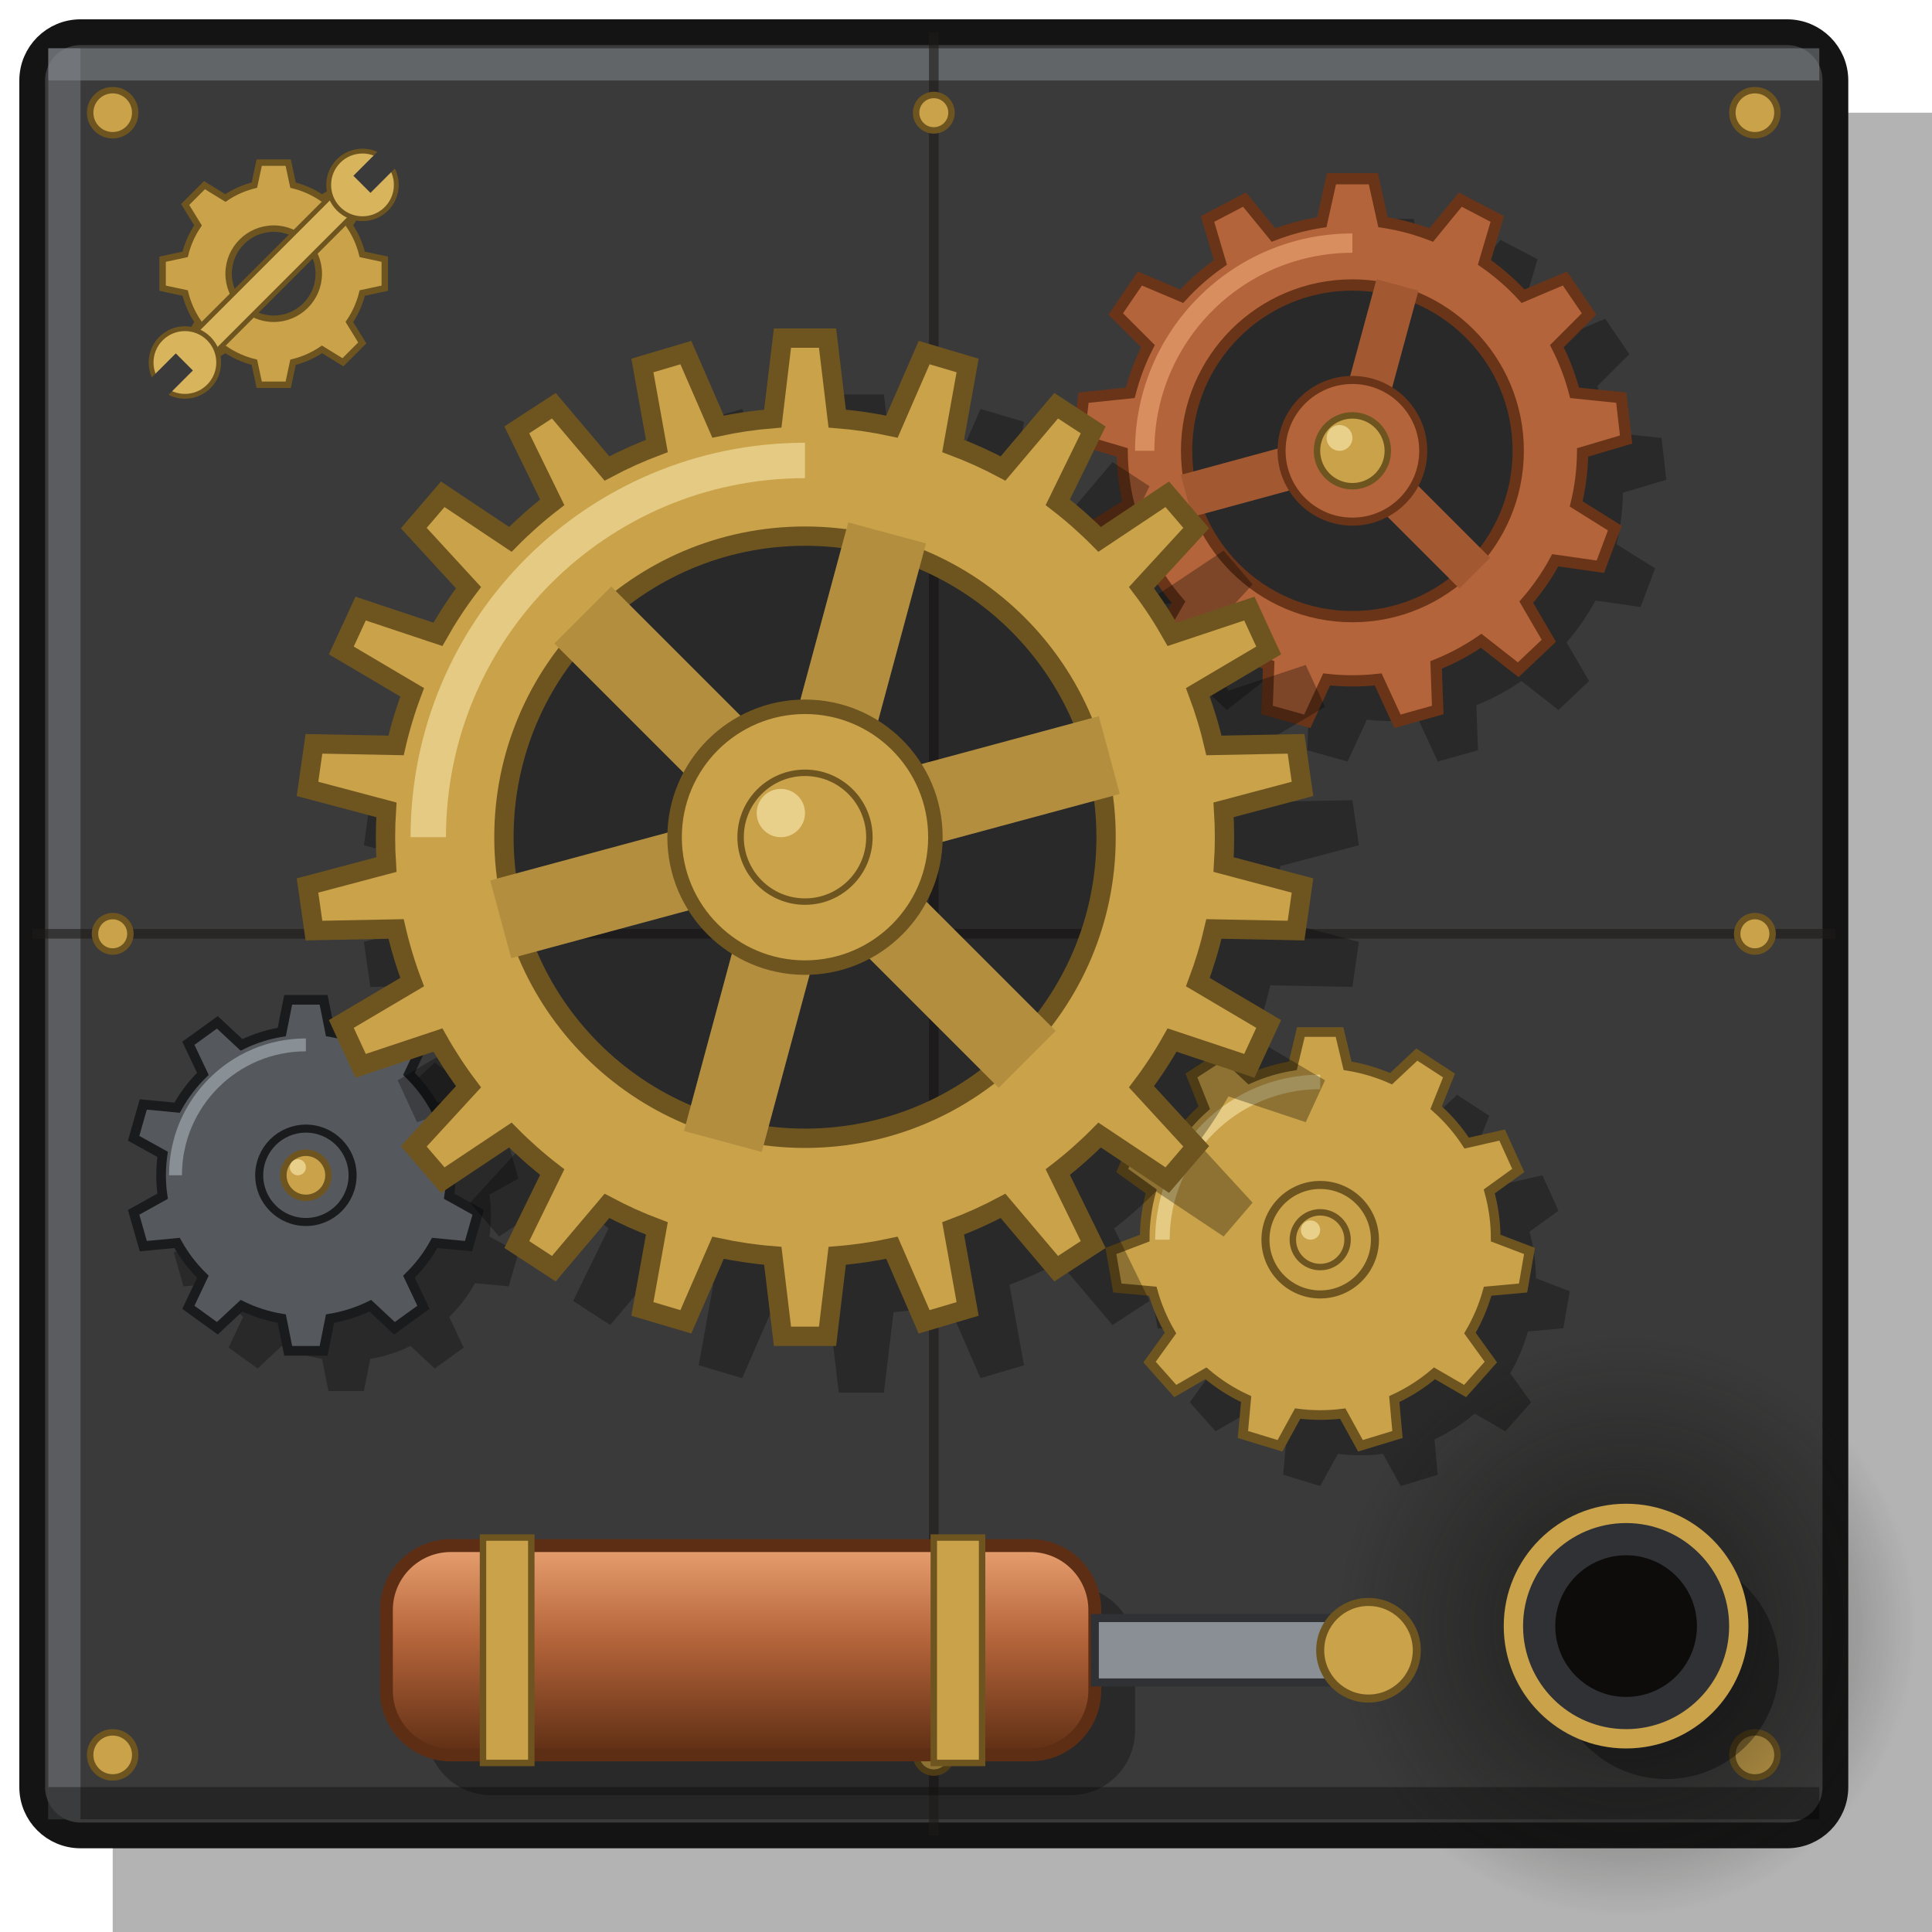
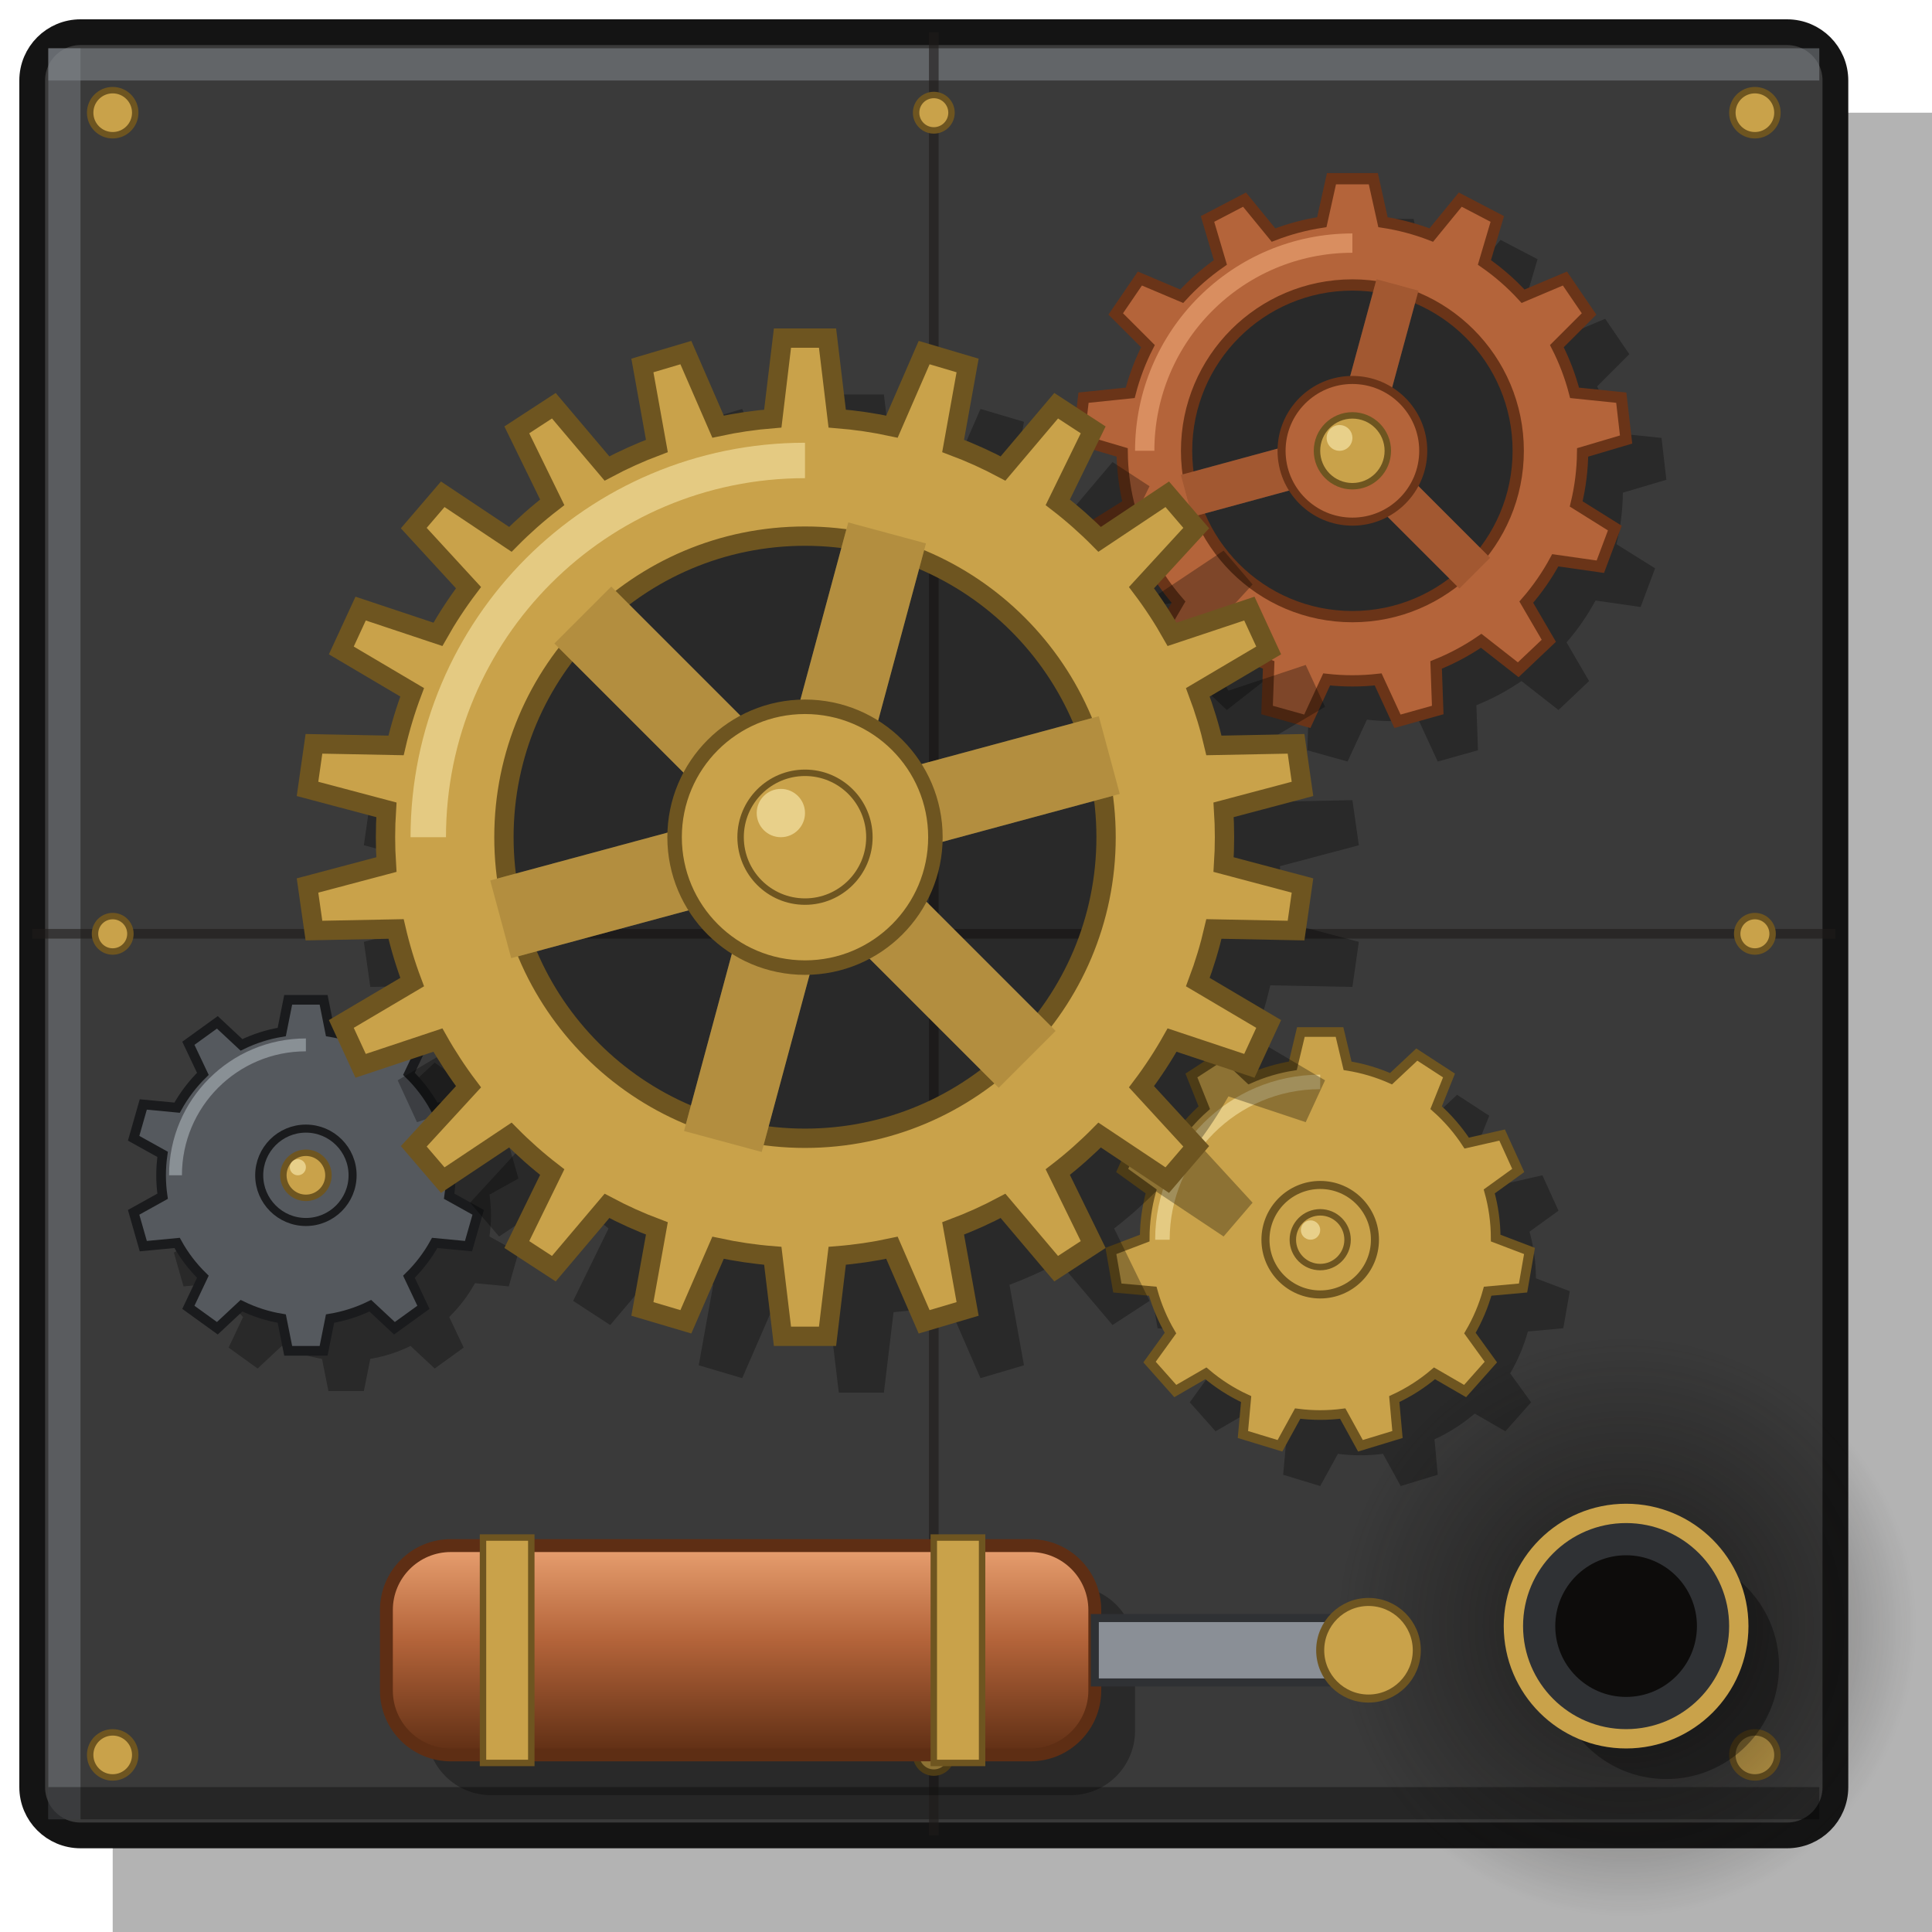
<svg xmlns="http://www.w3.org/2000/svg" width="100%" height="100%" viewBox="0 0 120 120" preserveAspectRatio="none">
  <defs>
    <radialGradient id="gearContraptionSoot" cx="0.5" cy="0.5" r="0.5">
      <stop offset="0" stop-color="#121110" stop-opacity="0.7" />
      <stop offset="1" stop-color="#121110" stop-opacity="0" />
    </radialGradient>
    <linearGradient id="gearContraptionCylinder" x1="0" y1="0" x2="0" y2="1">
      <stop offset="0" stop-color="#e8a070" />
      <stop offset="0.45" stop-color="#b4643a" />
      <stop offset="1" stop-color="#5e2e14" />
    </linearGradient>
  </defs>
  <rect x="7" y="7" width="113" height="113" fill="#000000" opacity="0.3" />
  <rect x="2" y="2" width="112" height="112" rx="3" fill="#3a3a3a" stroke="#141414" stroke-width="1.6" />
  <rect x="3" y="3" width="110" height="2" fill="#8a8f96" opacity="0.5" />
  <rect x="3" y="3" width="2" height="110" fill="#8a8f96" opacity="0.4" />
  <rect x="3" y="111" width="110" height="2" fill="#000000" opacity="0.35" />
  <g stroke="#1e1b19" stroke-width="0.6" opacity="0.6">
    <line x1="2" y1="58" x2="114" y2="58" />
    <line x1="58" y1="2" x2="58" y2="114" />
  </g>
  <g fill="#c9a24a" stroke="#6e5520" stroke-width="0.4">
    <circle cx="7" cy="7" r="1.4" />
    <circle cx="109" cy="7" r="1.4" />
    <circle cx="7" cy="109" r="1.4" />
    <circle cx="109" cy="109" r="1.4" />
    <circle cx="58" cy="7" r="1.1" />
    <circle cx="7" cy="58" r="1.1" />
    <circle cx="109" cy="58" r="1.1" />
    <circle cx="58" cy="109" r="1.1" />
-   </g>
-   <path d="M15.8,11.5 L16.1,10.1 L17.9,10.1 L18.2,11.5 A5.6,5.6 0 0,1 20,12.3 L20,12.3 L21.3,11.5 L22.5,12.7 L21.7,14 A5.6,5.6 0 0,1 22.5,15.8 L22.5,15.8 L23.9,16.1 L23.9,17.9 L22.5,18.2 A5.6,5.6 0 0,1 21.7,20 L21.7,20 L22.5,21.3 L21.3,22.5 L20,21.7 A5.6,5.6 0 0,1 18.2,22.5 L18.2,22.5 L17.9,23.9 L16.1,23.9 L15.8,22.5 A5.6,5.6 0 0,1 14,21.7 L14,21.7 L12.7,22.5 L11.5,21.3 L12.3,20 A5.6,5.6 0 0,1 11.5,18.2 L11.5,18.2 L10.1,17.9 L10.1,16.1 L11.5,15.8 A5.6,5.6 0 0,1 12.3,14 L12.3,14 L11.5,12.7 L12.7,11.5 L14,12.3 A5.6,5.6 0 0,1 15.8,11.5 Z M19.8,17 A2.8,2.8 0 1,0 14.2,17 A2.8,2.8 0 1,0 19.8,17 Z" fill="#c9a24a" fill-rule="evenodd" stroke="#6e5520" stroke-width="0.4" />
-   <g transform="rotate(-45 17 17)">
-     <rect x="9.6" y="16.1" width="14.7" height="1.8" fill="#d8b45c" stroke="#6e5520" stroke-width="0.3" />
-     <circle cx="9.2" cy="17" r="2.1" fill="#d8b45c" stroke="#6e5520" stroke-width="0.3" />
-     <rect x="6.8" y="16.2" width="2.4" height="1.5" fill="#3a3a3a" />
-     <circle cx="24.8" cy="17" r="2.1" fill="#d8b45c" stroke="#6e5520" stroke-width="0.3" />
-     <rect x="24.8" y="16.2" width="2.4" height="1.5" fill="#3a3a3a" />
  </g>
  <circle cx="101" cy="101" r="18" fill="url(#gearContraptionSoot)" />
  <circle cx="101" cy="101" r="7" fill="#000000" opacity="0.35" transform="translate(2.5 2.5)" />
  <circle cx="101" cy="101" r="7" fill="#2f3134" stroke="#141414" stroke-width="1" />
  <circle cx="101" cy="101" r="4.4" fill="#0d0c0b" />
  <circle cx="101" cy="101" r="7" fill="none" stroke="#c9a24a" stroke-width="1.2" />
  <rect x="24" y="96" width="44" height="13" rx="4" fill="#000000" opacity="0.3" transform="translate(2.5 2.5)" />
  <rect x="24" y="96" width="44" height="13" rx="4" fill="url(#gearContraptionCylinder)" stroke="#5e2e14" stroke-width="0.8" />
  <g fill="#c9a24a" stroke="#6e5520" stroke-width="0.4">
    <rect x="30" y="95.5" width="3" height="14" />
    <rect x="58" y="95.5" width="3" height="14" />
  </g>
  <rect x="68" y="100.5" width="16" height="4" fill="#8a8f96" stroke="#2f3134" stroke-width="0.5" />
  <circle cx="85" cy="102.5" r="3" fill="#c9a24a" stroke="#6e5520" stroke-width="0.5" />
  <path d="M17.5,64.1 L17.9,62.1 L20.1,62.1 L20.5,64.1 A9,9 0 0,1 23,64.9 L23,64.9 L24.5,63.5 L26.3,64.8 L25.4,66.7 A9,9 0 0,1 27,68.8 L27,68.8 L29.1,68.6 L29.7,70.7 L27.9,71.7 A9,9 0 0,1 27.9,74.3 L27.9,74.3 L29.7,75.3 L29.1,77.4 L27,77.2 A9,9 0 0,1 25.4,79.3 L25.4,79.3 L26.3,81.2 L24.5,82.5 L23,81.1 A9,9 0 0,1 20.5,81.9 L20.5,81.9 L20.1,83.9 L17.9,83.9 L17.5,81.9 A9,9 0 0,1 15,81.1 L15,81.1 L13.5,82.5 L11.7,81.2 L12.6,79.3 A9,9 0 0,1 11,77.2 L11,77.2 L8.9,77.4 L8.3,75.3 L10.1,74.3 A9,9 0 0,1 10.1,71.7 L10.1,71.7 L8.3,70.7 L8.9,68.6 L11,68.8 A9,9 0 0,1 12.6,66.7 L12.6,66.7 L11.7,64.8 L13.5,63.5 L15,64.9 A9,9 0 0,1 17.5,64.1 Z" fill="#000000" opacity="0.3" transform="translate(2.5 2.5)" />
  <path d="M17.5,64.1 L17.9,62.1 L20.1,62.1 L20.5,64.1 A9,9 0 0,1 23,64.9 L23,64.9 L24.5,63.5 L26.3,64.8 L25.4,66.7 A9,9 0 0,1 27,68.8 L27,68.8 L29.1,68.6 L29.7,70.7 L27.9,71.7 A9,9 0 0,1 27.9,74.3 L27.9,74.3 L29.7,75.3 L29.1,77.4 L27,77.2 A9,9 0 0,1 25.4,79.3 L25.4,79.3 L26.3,81.2 L24.5,82.5 L23,81.1 A9,9 0 0,1 20.5,81.9 L20.5,81.9 L20.1,83.9 L17.9,83.9 L17.5,81.9 A9,9 0 0,1 15,81.1 L15,81.1 L13.5,82.5 L11.7,81.2 L12.6,79.3 A9,9 0 0,1 11,77.2 L11,77.2 L8.9,77.4 L8.3,75.3 L10.1,74.3 A9,9 0 0,1 10.1,71.7 L10.1,71.7 L8.3,70.7 L8.9,68.6 L11,68.8 A9,9 0 0,1 12.6,66.7 L12.6,66.7 L11.7,64.8 L13.5,63.5 L15,64.9 A9,9 0 0,1 17.5,64.1 Z" fill="#55595e" fill-rule="evenodd" stroke="#1a1b1d" stroke-width="0.6" />
  <path d="M10.9,73 A8.1,8.1 0 0,1 19,64.9" fill="none" stroke="#a0a6ad" stroke-width="0.8" opacity="0.7" />
  <circle cx="19" cy="73" r="2.9" fill="#55595e" stroke="#1a1b1d" stroke-width="0.5" />
  <circle cx="19" cy="73" r="1.4" fill="#c9a24a" stroke="#6e5520" stroke-width="0.4" />
  <circle cx="18.5" cy="72.5" r="0.5" fill="#f0dc9a" opacity="0.8" />
  <path d="M80.3,66.2 L80.8,64.1 L83.2,64.1 L83.7,66.2 A10.9,10.9 0 0,1 86.4,67 L86.4,67 L88,65.5 L90,66.8 L89.2,68.8 A10.9,10.9 0 0,1 91.1,71 L91.1,71 L93.3,70.5 L94.3,72.7 L92.5,74 A10.9,10.9 0 0,1 92.9,76.9 L92.9,76.9 L95,77.7 L94.6,80 L92.4,80.2 A10.9,10.9 0 0,1 91.3,82.8 L91.3,82.8 L92.6,84.6 L91,86.4 L89.1,85.3 A10.9,10.9 0 0,1 86.6,86.9 L86.6,86.9 L86.8,89.1 L84.5,89.8 L83.4,87.8 A10.9,10.9 0 0,1 80.6,87.8 L80.6,87.8 L79.5,89.8 L77.2,89.1 L77.4,86.9 A10.9,10.9 0 0,1 74.9,85.3 L74.9,85.3 L73,86.4 L71.4,84.6 L72.7,82.8 A10.9,10.9 0 0,1 71.6,80.2 L71.6,80.2 L69.4,80 L69,77.7 L71.1,76.9 A10.9,10.9 0 0,1 71.5,74 L71.5,74 L69.7,72.7 L70.7,70.5 L72.9,71 A10.9,10.9 0 0,1 74.8,68.8 L74.8,68.8 L74,66.8 L76,65.5 L77.6,67 A10.9,10.9 0 0,1 80.3,66.2 Z" fill="#000000" opacity="0.3" transform="translate(2.5 2.5)" />
  <path d="M80.3,66.2 L80.8,64.1 L83.2,64.1 L83.7,66.2 A10.9,10.9 0 0,1 86.4,67 L86.4,67 L88,65.5 L90,66.8 L89.2,68.8 A10.9,10.9 0 0,1 91.1,71 L91.1,71 L93.3,70.5 L94.3,72.7 L92.5,74 A10.9,10.9 0 0,1 92.9,76.9 L92.9,76.9 L95,77.7 L94.6,80 L92.4,80.2 A10.9,10.9 0 0,1 91.3,82.8 L91.3,82.8 L92.6,84.6 L91,86.4 L89.1,85.3 A10.9,10.9 0 0,1 86.6,86.9 L86.6,86.9 L86.8,89.1 L84.5,89.8 L83.4,87.8 A10.9,10.9 0 0,1 80.6,87.8 L80.6,87.8 L79.5,89.8 L77.2,89.1 L77.4,86.9 A10.9,10.9 0 0,1 74.9,85.3 L74.9,85.3 L73,86.4 L71.4,84.6 L72.7,82.8 A10.9,10.9 0 0,1 71.6,80.2 L71.6,80.2 L69.4,80 L69,77.7 L71.1,76.9 A10.9,10.9 0 0,1 71.5,74 L71.5,74 L69.7,72.7 L70.7,70.5 L72.9,71 A10.9,10.9 0 0,1 74.8,68.8 L74.8,68.8 L74,66.8 L76,65.5 L77.6,67 A10.9,10.9 0 0,1 80.3,66.2 Z" fill="#c9a24a" fill-rule="evenodd" stroke="#6e5520" stroke-width="0.6" />
  <path d="M72.2,77 A9.8,9.8 0 0,1 82,67.2" fill="none" stroke="#f0dc9a" stroke-width="0.9" opacity="0.7" />
  <circle cx="82" cy="77" r="3.4" fill="#c9a24a" stroke="#6e5520" stroke-width="0.5" />
  <circle cx="82" cy="77" r="1.7" fill="#c9a24a" stroke="#6e5520" stroke-width="0.4" />
  <circle cx="81.4" cy="76.4" r="0.6" fill="#f0dc9a" opacity="0.8" />
  <path d="M82.1,13.8 L82.7,11.1 L85.3,11.1 L85.9,13.8 A14.3,14.3 0 0,1 88.9,14.6 L88.9,14.6 L90.7,12.4 L93,13.6 L92.2,16.3 A14.3,14.3 0 0,1 94.6,18.4 L94.6,18.4 L97.2,17.3 L98.7,19.5 L96.7,21.5 A14.3,14.3 0 0,1 97.8,24.4 L97.8,24.4 L100.7,24.7 L101,27.3 L98.3,28.1 A14.3,14.3 0 0,1 97.9,31.3 L97.9,31.3 L100.3,32.8 L99.4,35.2 L96.6,34.8 A14.3,14.3 0 0,1 94.8,37.4 L94.8,37.4 L96.2,39.8 L94.3,41.6 L92,39.8 A14.3,14.3 0 0,1 89.2,41.3 L89.2,41.3 L89.3,44.1 L86.8,44.8 L85.6,42.2 A14.3,14.3 0 0,1 82.4,42.2 L82.4,42.2 L81.2,44.8 L78.7,44.1 L78.8,41.3 A14.3,14.3 0 0,1 76,39.8 L76,39.8 L73.7,41.6 L71.8,39.8 L73.2,37.4 A14.3,14.3 0 0,1 71.4,34.8 L71.4,34.8 L68.6,35.2 L67.7,32.8 L70.1,31.3 A14.3,14.3 0 0,1 69.7,28.1 L69.7,28.1 L67,27.3 L67.3,24.7 L70.2,24.4 A14.3,14.3 0 0,1 71.3,21.5 L71.3,21.5 L69.3,19.5 L70.8,17.3 L73.4,18.4 A14.3,14.3 0 0,1 75.8,16.3 L75.8,16.3 L75,13.6 L77.3,12.4 L79.1,14.6 A14.3,14.3 0 0,1 82.1,13.8 Z" fill="#000000" opacity="0.3" transform="translate(2.5 2.5)" />
  <path d="M82.1,13.8 L82.7,11.1 L85.3,11.1 L85.9,13.8 A14.3,14.3 0 0,1 88.9,14.6 L88.9,14.6 L90.7,12.4 L93,13.6 L92.2,16.3 A14.3,14.3 0 0,1 94.6,18.4 L94.6,18.4 L97.2,17.3 L98.7,19.5 L96.7,21.5 A14.3,14.3 0 0,1 97.8,24.4 L97.8,24.4 L100.7,24.7 L101,27.3 L98.3,28.1 A14.3,14.3 0 0,1 97.9,31.3 L97.9,31.3 L100.3,32.8 L99.4,35.2 L96.6,34.8 A14.3,14.3 0 0,1 94.8,37.4 L94.8,37.4 L96.2,39.8 L94.3,41.6 L92,39.8 A14.3,14.3 0 0,1 89.2,41.3 L89.2,41.3 L89.3,44.1 L86.8,44.8 L85.6,42.2 A14.3,14.3 0 0,1 82.4,42.2 L82.4,42.2 L81.2,44.8 L78.7,44.1 L78.8,41.3 A14.3,14.3 0 0,1 76,39.8 L76,39.8 L73.7,41.6 L71.8,39.8 L73.2,37.4 A14.3,14.3 0 0,1 71.4,34.8 L71.4,34.8 L68.6,35.2 L67.7,32.8 L70.1,31.3 A14.3,14.3 0 0,1 69.7,28.1 L69.7,28.1 L67,27.3 L67.3,24.7 L70.2,24.4 A14.3,14.3 0 0,1 71.3,21.5 L71.3,21.5 L69.3,19.5 L70.8,17.3 L73.4,18.4 A14.3,14.3 0 0,1 75.8,16.3 L75.8,16.3 L75,13.6 L77.3,12.4 L79.1,14.6 A14.3,14.3 0 0,1 82.1,13.8 Z M94.3,28 A10.3,10.3 0 1,0 73.7,28 A10.3,10.3 0 1,0 94.3,28 Z" fill="#b4643a" fill-rule="evenodd" stroke="#6a3418" stroke-width="0.7" />
  <path d="M71.1,28 A12.9,12.9 0 0,1 84,15.1" fill="none" stroke="#e8a070" stroke-width="1.2" opacity="0.7" />
  <line x1="84" y1="28" x2="91.6" y2="35.6" stroke="#b4643a" stroke-width="2.7" />
  <line x1="84" y1="28" x2="91.6" y2="35.6" stroke="#6a3418" stroke-width="2.7" opacity="0.25" stroke-dasharray="0 1.4 14.3" />
  <line x1="84" y1="28" x2="73.7" y2="30.8" stroke="#b4643a" stroke-width="2.7" />
  <line x1="84" y1="28" x2="73.7" y2="30.8" stroke="#6a3418" stroke-width="2.7" opacity="0.25" stroke-dasharray="0 1.4 14.3" />
  <line x1="84" y1="28" x2="86.8" y2="17.7" stroke="#b4643a" stroke-width="2.7" />
  <line x1="84" y1="28" x2="86.8" y2="17.7" stroke="#6a3418" stroke-width="2.7" opacity="0.25" stroke-dasharray="0 1.4 14.3" />
  <circle cx="84" cy="28" r="4.4" fill="#b4643a" stroke="#6a3418" stroke-width="0.5" />
  <circle cx="84" cy="28" r="2.2" fill="#c9a24a" stroke="#6e5520" stroke-width="0.4" />
  <circle cx="83.2" cy="27.2" r="0.8" fill="#f0dc9a" opacity="0.8" />
  <path d="M48,26 L48.6,21 L51.4,21 L52,26 A26,26 0 0,1 55.4,26.5 L55.4,26.5 L57.4,21.9 L60.1,22.7 L59.2,27.7 A26,26 0 0,1 62.3,29.1 L62.3,29.1 L65.6,25.2 L67.9,26.7 L65.7,31.2 A26,26 0 0,1 68.3,33.5 L68.3,33.5 L72.5,30.7 L74.3,32.8 L70.9,36.5 A26,26 0 0,1 72.8,39.4 L72.8,39.4 L77.6,37.8 L78.8,40.4 L74.4,43 A26,26 0 0,1 75.4,46.3 L75.4,46.3 L80.5,46.2 L80.9,49 L76,50.3 A26,26 0 0,1 76,53.7 L76,53.7 L80.9,55 L80.5,57.8 L75.4,57.7 A26,26 0 0,1 74.4,61 L74.4,61 L78.8,63.6 L77.6,66.2 L72.8,64.6 A26,26 0 0,1 70.9,67.5 L70.9,67.5 L74.3,71.2 L72.5,73.3 L68.3,70.5 A26,26 0 0,1 65.7,72.8 L65.7,72.8 L67.9,77.3 L65.6,78.8 L62.3,74.9 A26,26 0 0,1 59.2,76.3 L59.2,76.3 L60.1,81.3 L57.4,82.1 L55.4,77.5 A26,26 0 0,1 52,78 L52,78 L51.4,83 L48.6,83 L48,78 A26,26 0 0,1 44.6,77.5 L44.6,77.5 L42.6,82.1 L39.9,81.3 L40.8,76.3 A26,26 0 0,1 37.7,74.9 L37.7,74.9 L34.4,78.8 L32.1,77.3 L34.3,72.8 A26,26 0 0,1 31.7,70.5 L31.7,70.5 L27.5,73.3 L25.7,71.2 L29.1,67.5 A26,26 0 0,1 27.2,64.6 L27.2,64.6 L22.4,66.2 L21.2,63.6 L25.6,61 A26,26 0 0,1 24.6,57.7 L24.6,57.7 L19.5,57.8 L19.1,55 L24,53.7 A26,26 0 0,1 24,50.3 L24,50.3 L19.1,49 L19.5,46.2 L24.6,46.3 A26,26 0 0,1 25.6,43 L25.6,43 L21.2,40.4 L22.4,37.8 L27.2,39.4 A26,26 0 0,1 29.1,36.5 L29.1,36.5 L25.7,32.8 L27.5,30.7 L31.7,33.5 A26,26 0 0,1 34.3,31.2 L34.3,31.2 L32.1,26.7 L34.4,25.2 L37.7,29.1 A26,26 0 0,1 40.8,27.7 L40.8,27.7 L39.9,22.7 L42.6,21.9 L44.6,26.5 A26,26 0 0,1 48,26 Z" fill="#000000" opacity="0.3" transform="translate(3.5 3.5)" />
  <path d="M48,26 L48.6,21 L51.4,21 L52,26 A26,26 0 0,1 55.4,26.5 L55.4,26.5 L57.4,21.9 L60.1,22.7 L59.2,27.7 A26,26 0 0,1 62.3,29.1 L62.3,29.1 L65.6,25.2 L67.9,26.7 L65.7,31.2 A26,26 0 0,1 68.3,33.5 L68.3,33.5 L72.5,30.7 L74.3,32.8 L70.9,36.5 A26,26 0 0,1 72.8,39.4 L72.8,39.4 L77.6,37.8 L78.8,40.4 L74.4,43 A26,26 0 0,1 75.4,46.3 L75.4,46.3 L80.5,46.2 L80.9,49 L76,50.3 A26,26 0 0,1 76,53.7 L76,53.7 L80.9,55 L80.5,57.8 L75.4,57.7 A26,26 0 0,1 74.4,61 L74.4,61 L78.8,63.6 L77.6,66.2 L72.8,64.6 A26,26 0 0,1 70.9,67.5 L70.9,67.5 L74.3,71.2 L72.5,73.3 L68.3,70.5 A26,26 0 0,1 65.7,72.8 L65.7,72.8 L67.9,77.3 L65.6,78.8 L62.3,74.9 A26,26 0 0,1 59.2,76.3 L59.2,76.3 L60.1,81.3 L57.4,82.1 L55.4,77.5 A26,26 0 0,1 52,78 L52,78 L51.4,83 L48.6,83 L48,78 A26,26 0 0,1 44.6,77.5 L44.6,77.5 L42.6,82.1 L39.9,81.3 L40.8,76.3 A26,26 0 0,1 37.7,74.9 L37.7,74.9 L34.4,78.8 L32.1,77.3 L34.3,72.8 A26,26 0 0,1 31.7,70.5 L31.7,70.5 L27.5,73.3 L25.7,71.2 L29.1,67.5 A26,26 0 0,1 27.2,64.6 L27.2,64.6 L22.4,66.2 L21.2,63.6 L25.6,61 A26,26 0 0,1 24.6,57.7 L24.6,57.7 L19.5,57.8 L19.1,55 L24,53.7 A26,26 0 0,1 24,50.3 L24,50.3 L19.1,49 L19.5,46.2 L24.6,46.3 A26,26 0 0,1 25.6,43 L25.6,43 L21.2,40.4 L22.4,37.8 L27.2,39.4 A26,26 0 0,1 29.1,36.5 L29.1,36.5 L25.7,32.8 L27.5,30.7 L31.7,33.5 A26,26 0 0,1 34.3,31.2 L34.3,31.2 L32.1,26.7 L34.4,25.2 L37.7,29.1 A26,26 0 0,1 40.8,27.7 L40.8,27.7 L39.9,22.7 L42.6,21.9 L44.6,26.5 A26,26 0 0,1 48,26 Z M68.7,52 A18.7,18.7 0 1,0 31.3,52 A18.7,18.7 0 1,0 68.7,52 Z" fill="#c9a24a" fill-rule="evenodd" stroke="#6e5520" stroke-width="1.2" />
  <path d="M26.6,52 A23.4,23.4 0 0,1 50,28.6" fill="none" stroke="#f0dc9a" stroke-width="2.2" opacity="0.7" />
  <line x1="50" y1="52" x2="63.8" y2="65.8" stroke="#c9a24a" stroke-width="5" />
  <line x1="50" y1="52" x2="63.8" y2="65.8" stroke="#6e5520" stroke-width="5" opacity="0.25" stroke-dasharray="0 2.5 26" />
  <line x1="50" y1="52" x2="44.9" y2="70.9" stroke="#c9a24a" stroke-width="5" />
  <line x1="50" y1="52" x2="44.9" y2="70.9" stroke="#6e5520" stroke-width="5" opacity="0.25" stroke-dasharray="0 2.5 26" />
  <line x1="50" y1="52" x2="31.1" y2="57.1" stroke="#c9a24a" stroke-width="5" />
  <line x1="50" y1="52" x2="31.1" y2="57.1" stroke="#6e5520" stroke-width="5" opacity="0.25" stroke-dasharray="0 2.5 26" />
  <line x1="50" y1="52" x2="36.2" y2="38.2" stroke="#c9a24a" stroke-width="5" />
  <line x1="50" y1="52" x2="36.2" y2="38.2" stroke="#6e5520" stroke-width="5" opacity="0.25" stroke-dasharray="0 2.5 26" />
  <line x1="50" y1="52" x2="55.1" y2="33.1" stroke="#c9a24a" stroke-width="5" />
  <line x1="50" y1="52" x2="55.1" y2="33.1" stroke="#6e5520" stroke-width="5" opacity="0.25" stroke-dasharray="0 2.5 26" />
  <line x1="50" y1="52" x2="68.9" y2="46.9" stroke="#c9a24a" stroke-width="5" />
  <line x1="50" y1="52" x2="68.9" y2="46.9" stroke="#6e5520" stroke-width="5" opacity="0.25" stroke-dasharray="0 2.5 26" />
  <circle cx="50" cy="52" r="8.1" fill="#c9a24a" stroke="#6e5520" stroke-width="0.9" />
  <circle cx="50" cy="52" r="4" fill="#c9a24a" stroke="#6e5520" stroke-width="0.4" />
  <circle cx="48.5" cy="50.5" r="1.5" fill="#f0dc9a" opacity="0.8" />
</svg>
